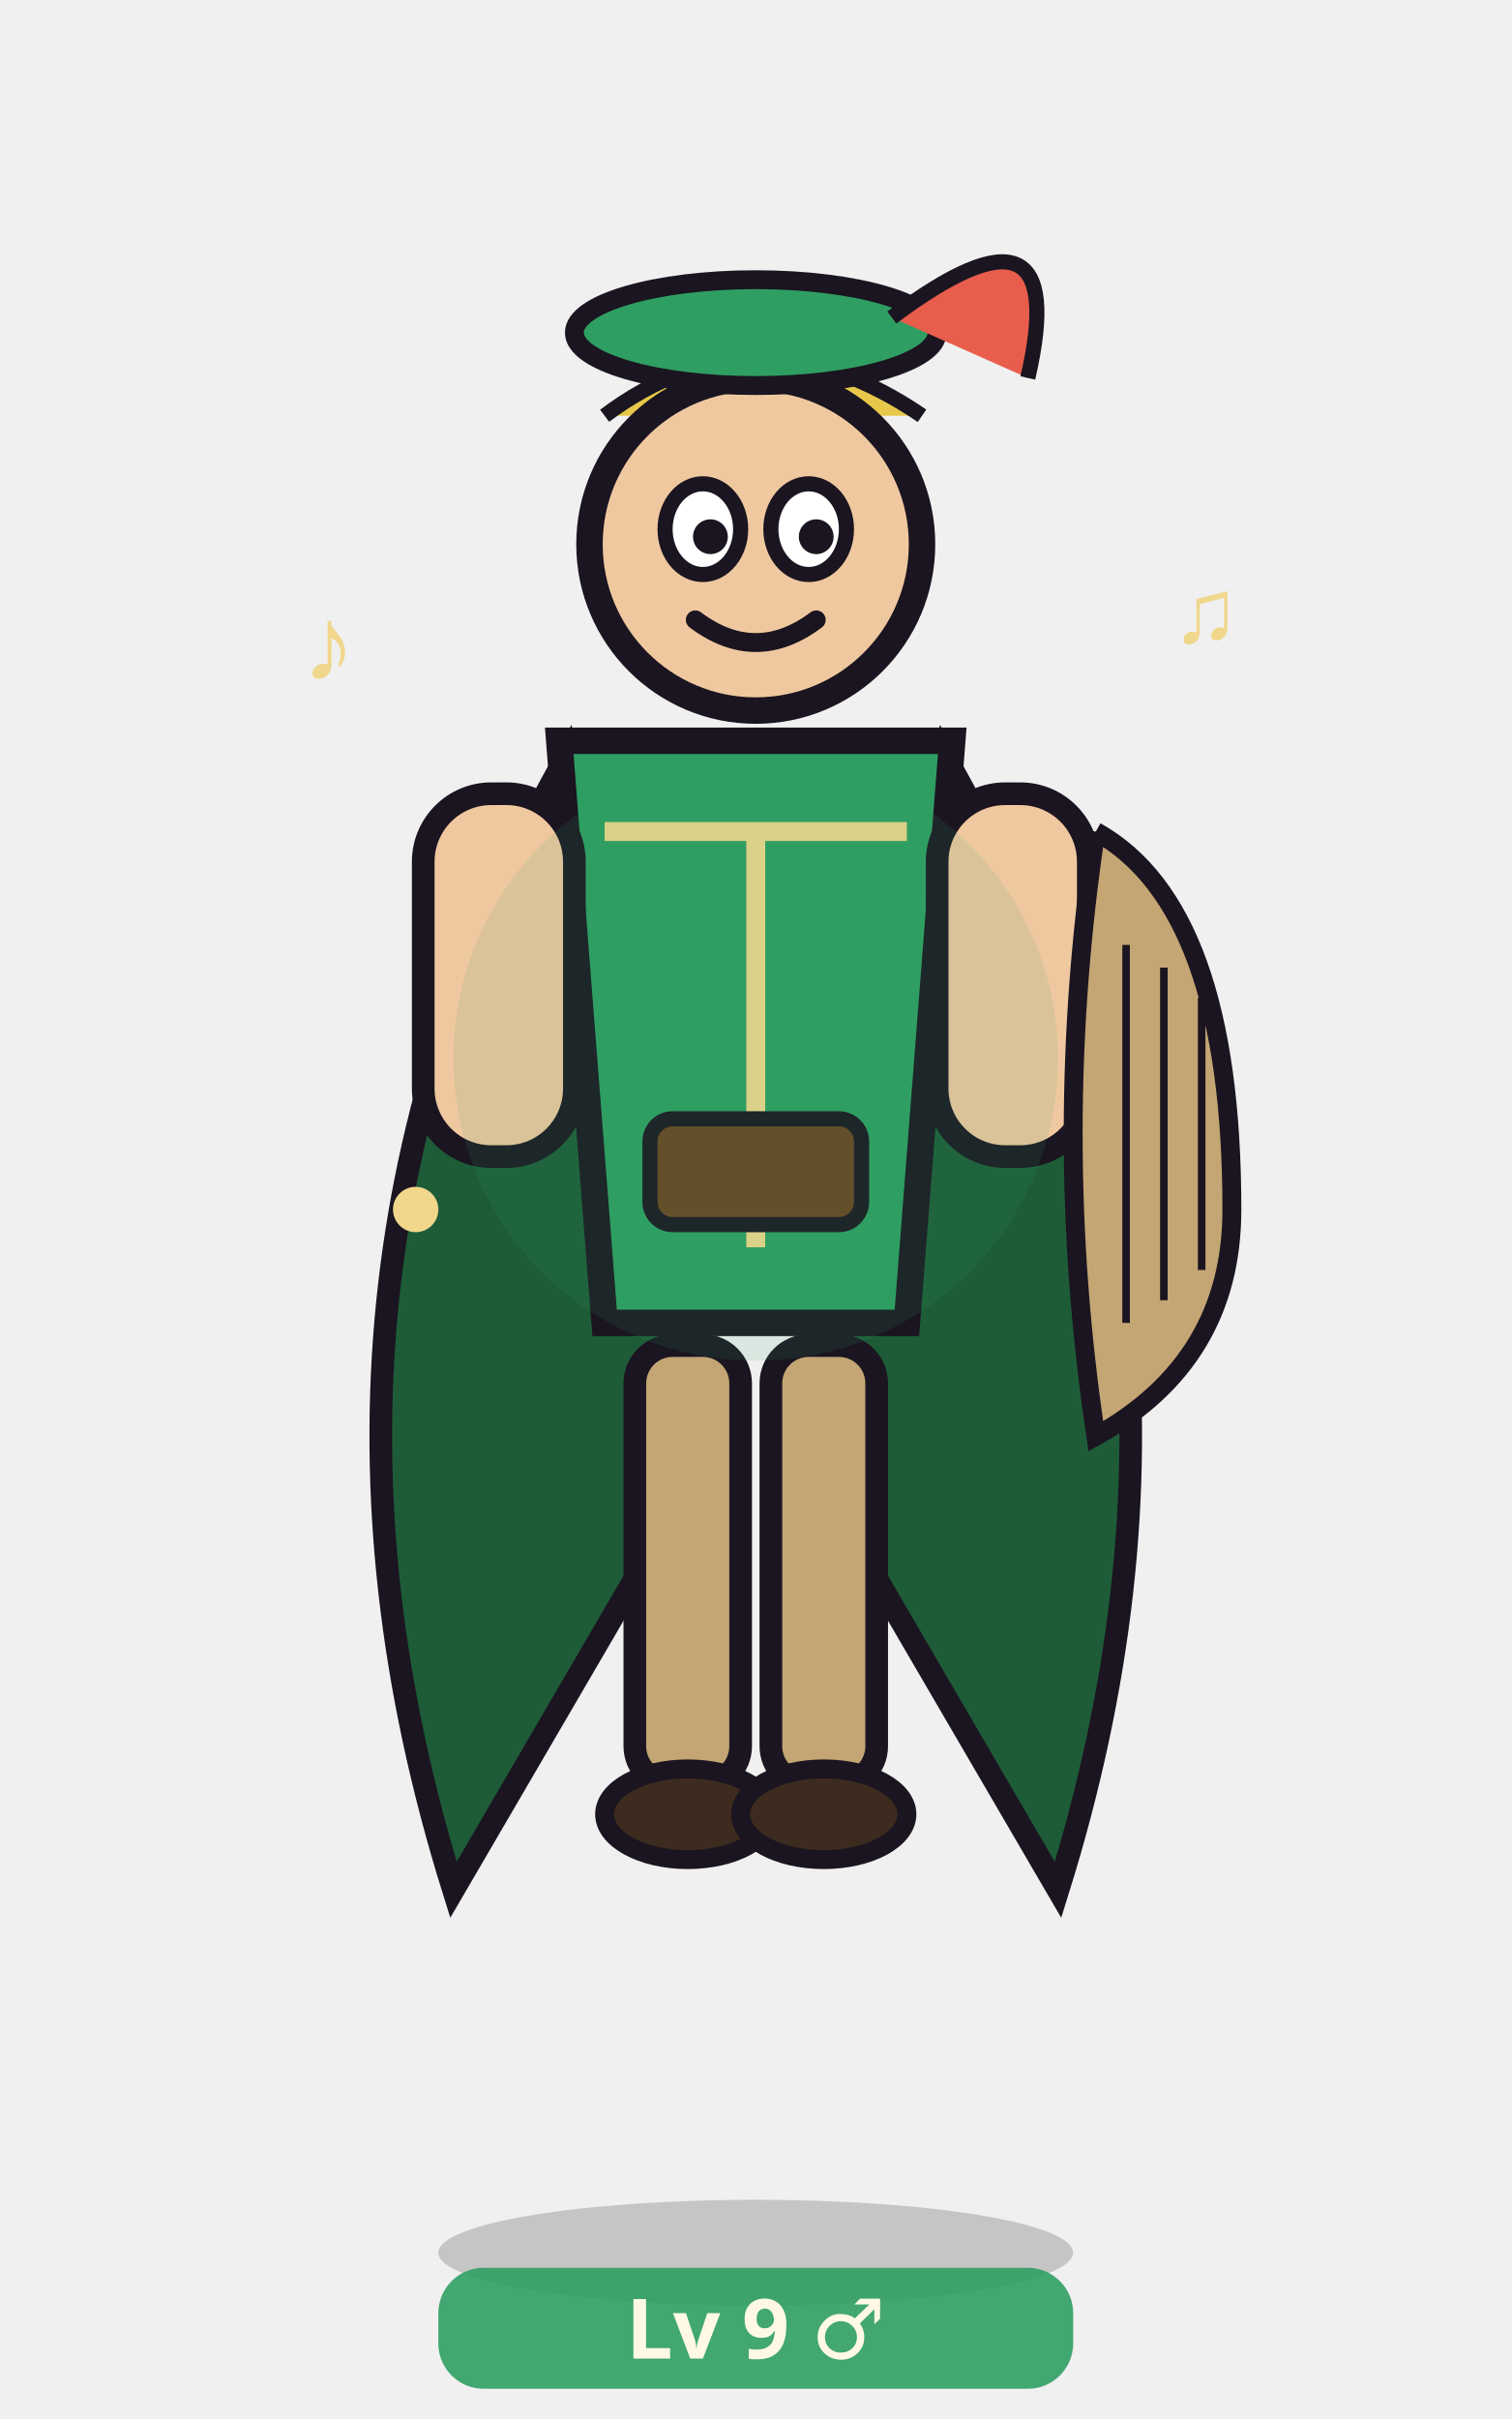
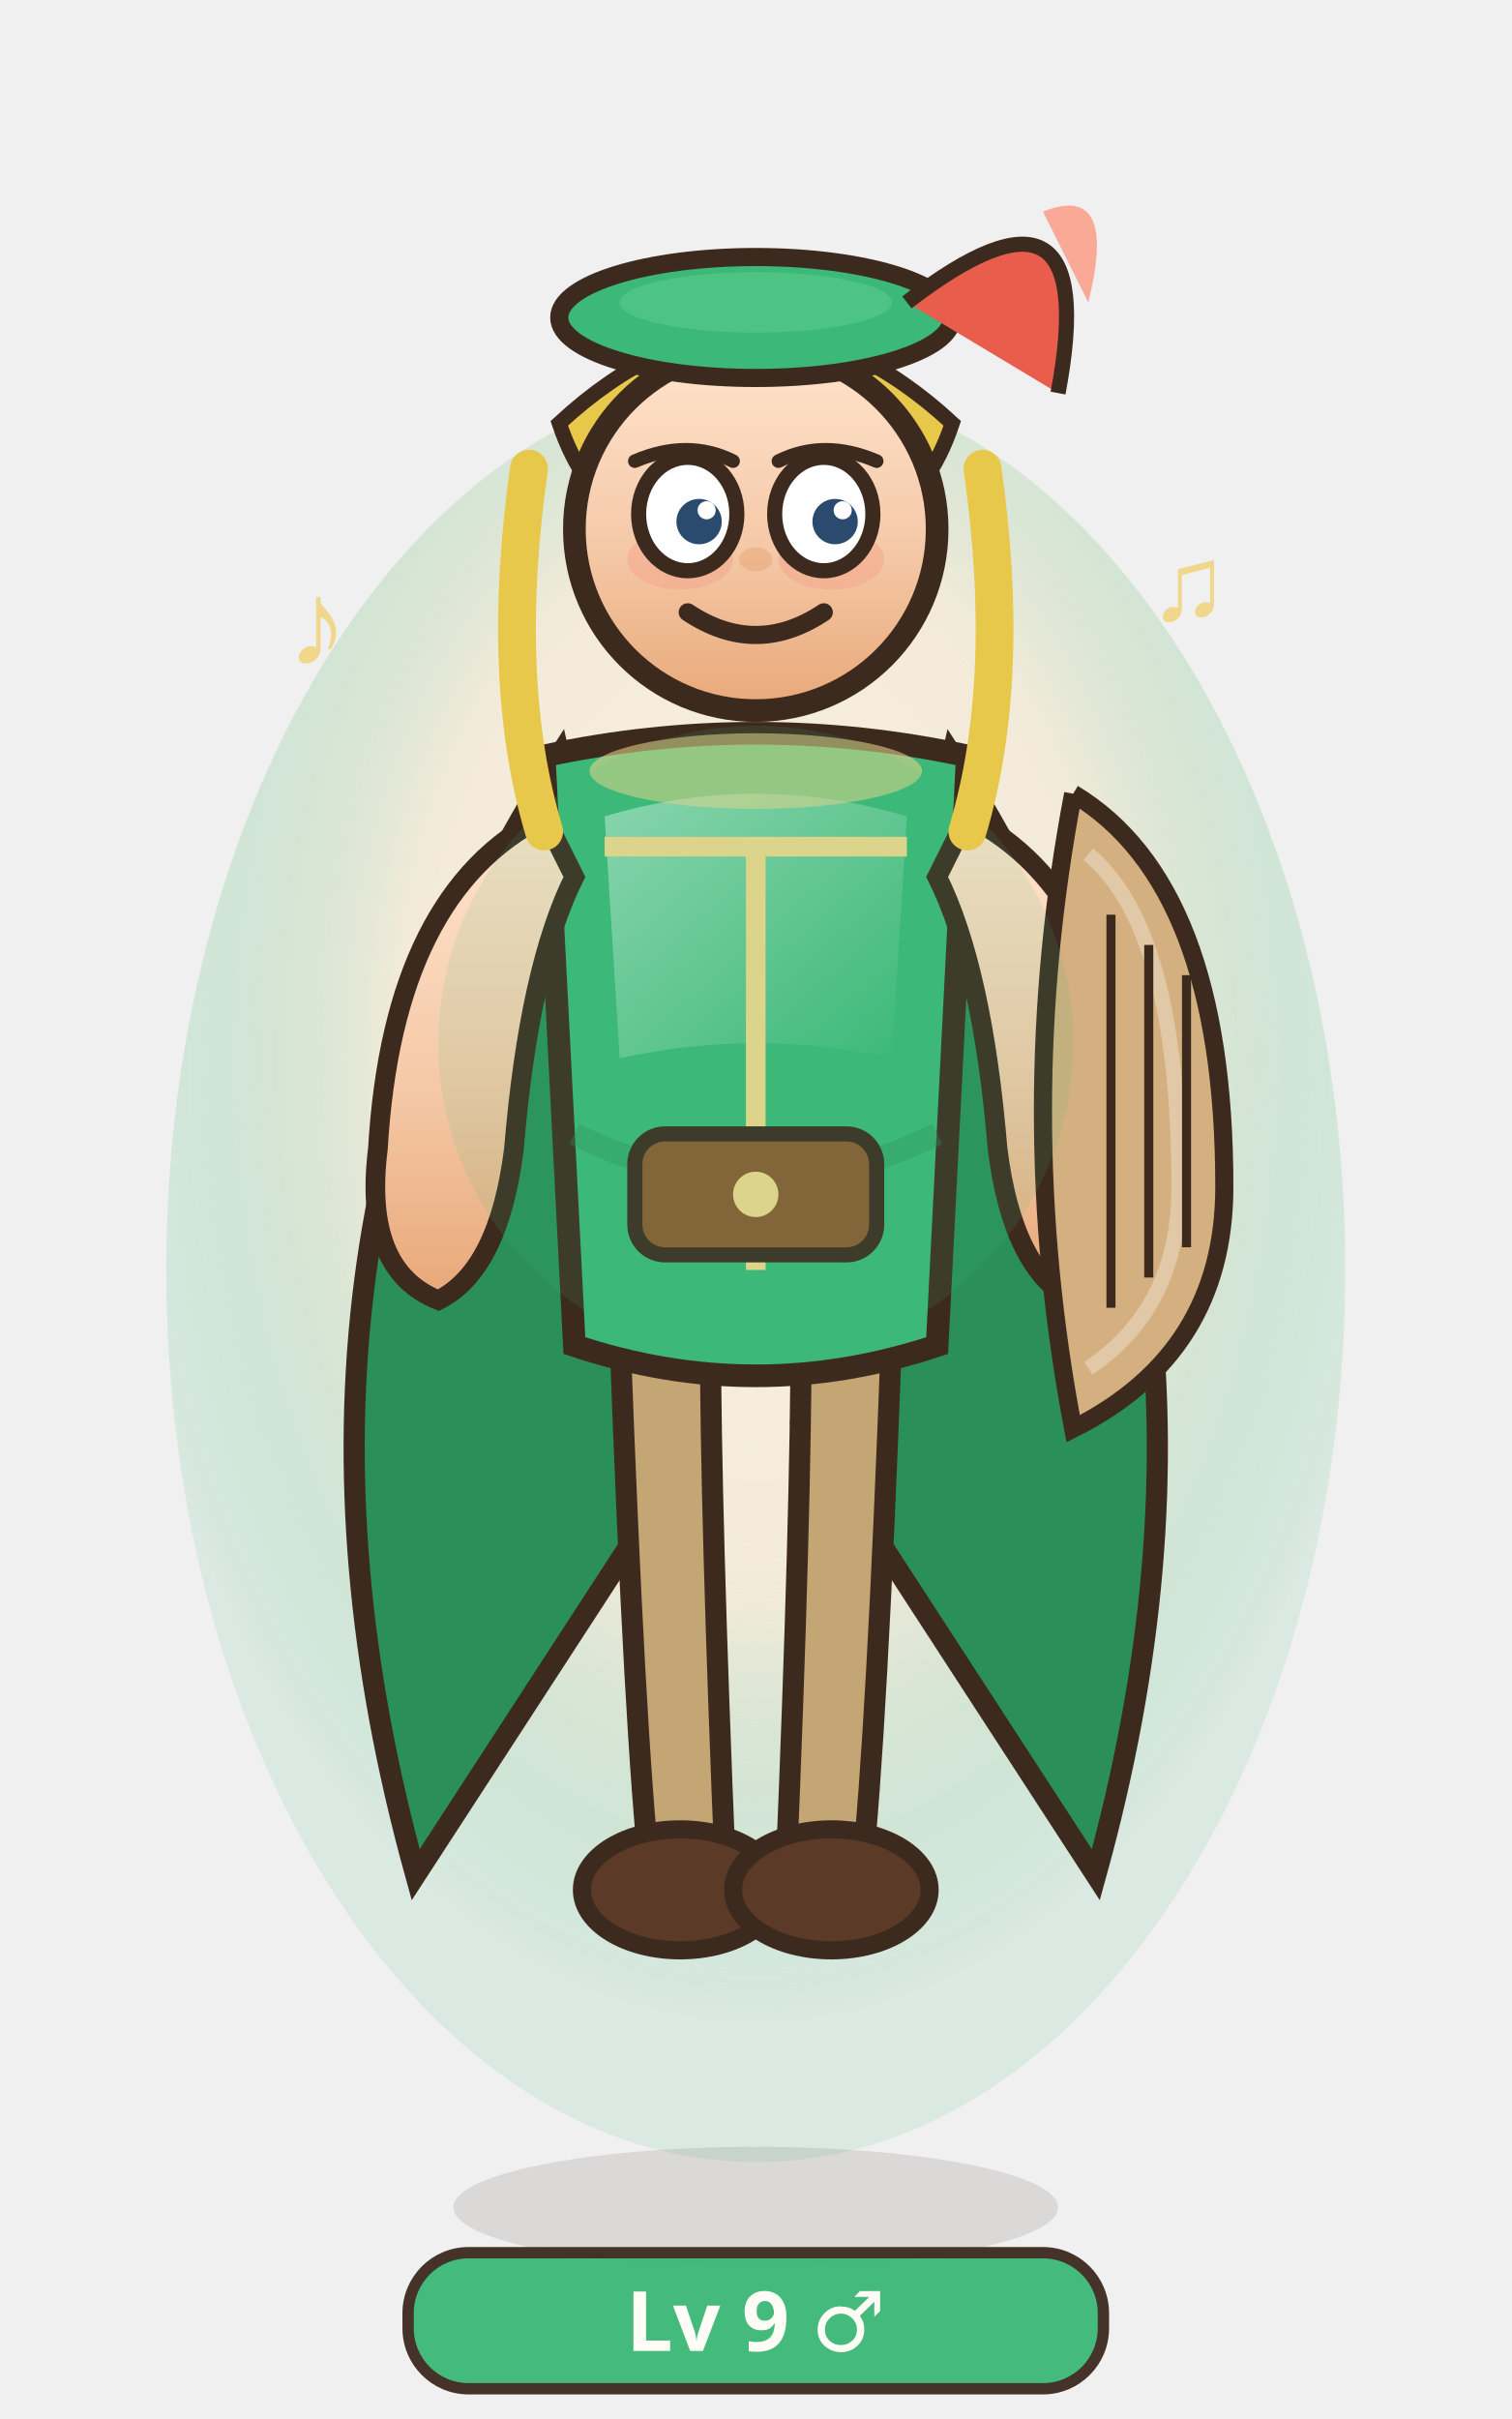
<svg xmlns="http://www.w3.org/2000/svg" viewBox="0 0 200 320" fill="none">
-   <path d="M75 100 Q35 170 60 250 L95 190 Z" fill="#1E5C38" stroke="#1a1520" stroke-width="3" />
-   <path d="M125 100 Q165 170 140 250 L105 190 Z" fill="#1E5C38" stroke="#1a1520" stroke-width="3" />
-   <circle cx="55" cy="160" r="3" fill="#F0D78C" />
-   <circle cx="145" cy="180" r="2.5" fill="#F0D78C" />
-   <ellipse cx="100" cy="298" rx="42" ry="7" fill="#000" opacity="0.18" />
-   <rect x="84" y="178" width="14" height="58" rx="5" fill="#C4A574" stroke="#1a1520" stroke-width="3" />
-   <rect x="102" y="178" width="14" height="58" rx="5" fill="#C4A574" stroke="#1a1520" stroke-width="3" />
-   <ellipse cx="91" cy="240" rx="11" ry="6" fill="#3D2B1F" stroke="#1a1520" stroke-width="2.5" />
-   <ellipse cx="109" cy="240" rx="11" ry="6" fill="#3D2B1F" stroke="#1a1520" stroke-width="2.5" />
-   <path d="M74 98 L126 98 L120 175 L80 175 Z" fill="#2F9E62" stroke="#1a1520" stroke-width="3.5" />
-   <rect x="56" y="105" width="20" height="48" rx="9" fill="#F0C8A0" stroke="#1a1520" stroke-width="3" />
-   <rect x="124" y="105" width="20" height="48" rx="9" fill="#F0C8A0" stroke="#1a1520" stroke-width="3" />
-   <path d="M80 110 H120 M100 110 V165" stroke="#F0D78C" stroke-width="2.5" />
-   <rect x="86" y="148" width="28" height="14" rx="3" fill="#6B4423" stroke="#1a1520" stroke-width="2" />
-   <g transform="translate(145,110)">
-     <path d="M0 0 Q18 10 18 50 Q18 70 0 80 Q-6 40 0 0" fill="#C4A574" stroke="#1a1520" stroke-width="2.5" />
-     <line x1="4" y1="15" x2="4" y2="65" stroke="#1a1520" stroke-width="1" />
-     <line x1="9" y1="18" x2="9" y2="62" stroke="#1a1520" stroke-width="1" />
-     <line x1="14" y1="22" x2="14" y2="58" stroke="#1a1520" stroke-width="1" />
+   <defs>
+     <radialGradient id="bg" cx="50%" cy="38%" r="55%">
+       <stop offset="0%" stop-color="#FFF8E7" stop-opacity="0.95" />
+       <stop offset="55%" stop-color="#F5E6C8" stop-opacity="0.55" />
+       <stop offset="100%" stop-color="#3CB878" stop-opacity="0.12" />
+     </radialGradient>
+     <linearGradient id="skinG" x1="0" y1="0" x2="0" y2="1">
+       <stop offset="0%" stop-color="#FFE4CC" />
+       <stop offset="55%" stop-color="#F5C9A8" />
+       <stop offset="100%" stop-color="#E8A878" />
+     </linearGradient>
+     <linearGradient id="shine" x1="0" y1="0" x2="1" y2="1">
+       <stop offset="0%" stop-color="#fff" stop-opacity="0.45" />
+       <stop offset="100%" stop-color="#fff" stop-opacity="0" />
+     </linearGradient>
+   </defs>
+   <ellipse cx="100" cy="168" rx="78" ry="118" fill="url(#bg)" />
+   <path d="M74 100 Q32 165 55 248 L94 188 Z" fill="#2A8F5A" stroke="#3D2A1F" stroke-width="2.8" />
+   <path d="M126 100 Q168 165 145 248 L106 188 Z" fill="#2A8F5A" stroke="#3D2A1F" stroke-width="2.8" />
+   <circle cx="52" cy="158" r="3.5" fill="#F0D78C" />
+   <circle cx="148" cy="176" r="3" fill="#F0D78C" />
+   <ellipse cx="100" cy="292" rx="40" ry="8" fill="#3D2A1F" opacity="0.12" />
+   <path d="M82 176 Q84 230 86 248 L96 248 Q94 200 94 176 Z" fill="#C4A574" stroke="#3D2A1F" stroke-width="2.8" />
+   <path d="M106 176 Q106 200 104 248 L114 248 Q116 230 118 176 Z" fill="#C4A574" stroke="#3D2A1F" stroke-width="2.8" />
+   <ellipse cx="90" cy="250" rx="13" ry="8" fill="#5C3A28" stroke="#3D2A1F" stroke-width="2.4" />
+   <ellipse cx="110" cy="250" rx="13" ry="8" fill="#5C3A28" stroke="#3D2A1F" stroke-width="2.4" />
+   <path d="M72 100 Q100 94 128 100 L124 178 Q100 186 76 178 Z" fill="#3CB878" stroke="#3D2A1F" stroke-width="3" />
+   <path d="M80 108 Q100 102 120 108 L118 140 Q100 136 82 140 Z" fill="url(#shine)" />
+   <path d="M76 150 Q100 162 124 150" fill="none" stroke="#2A8F5A" stroke-width="3" opacity="0.35" />
+   <path d="M72 108 Q52 118 50 152 Q48 168 58 172 Q66 168 68 152 Q70 128 76 116 Z" fill="url(#skinG)" stroke="#3D2A1F" stroke-width="2.6" />
+   <path d="M128 108 Q148 118 150 152 Q152 168 142 172 Q134 168 132 152 Q130 128 124 116 Z" fill="url(#skinG)" stroke="#3D2A1F" stroke-width="2.6" />
+   <ellipse cx="100" cy="102" rx="22" ry="5" fill="#F0D78C" opacity="0.55" />
+   <path d="M80 112 H120 M100 112 V168" stroke="#F0D78C" stroke-width="2.6" />
+   <rect x="84" y="150" width="32" height="16" rx="4" fill="#8B5A30" stroke="#3D2A1F" stroke-width="2" />
+   <circle cx="100" cy="158" r="3" fill="#F0D78C" />
+   <g transform="translate(142,105)">
+     <path d="M0 0 Q20 12 20 52 Q20 74 0 84 Q-8 42 0 0" fill="#D4B080" stroke="#3D2A1F" stroke-width="2.4" />
+     <path d="M2 8 Q14 18 14 52 Q14 68 2 76" fill="none" stroke="#fff" stroke-width="2" opacity="0.3" />
+     <line x1="5" y1="16" x2="5" y2="68" stroke="#3D2A1F" stroke-width="1.2" />
+     <line x1="10" y1="20" x2="10" y2="64" stroke="#3D2A1F" stroke-width="1.2" />
+     <line x1="15" y1="24" x2="15" y2="60" stroke="#3D2A1F" stroke-width="1.2" />
  </g>
-   <text x="40" y="90" font-size="14" fill="#F0D78C">♪</text>
-   <text x="155" y="85" font-size="12" fill="#F0D78C">♫</text>
-   <circle cx="100" cy="140" r="40" fill="#2F9E62" opacity="0.12" />
-   <path d="M80 55 Q100 40 122 55" fill="#E8C84A" stroke="#1a1520" stroke-width="2" />
-   <circle cx="100" cy="72" r="22" fill="#F0C8A0" stroke="#1a1520" stroke-width="3.5" />
-   <ellipse cx="93" cy="70" rx="5" ry="6" fill="#fff" stroke="#1a1520" stroke-width="2" />
-   <ellipse cx="107" cy="70" rx="5" ry="6" fill="#fff" stroke="#1a1520" stroke-width="2" />
-   <circle cx="94" cy="71" r="2.3" fill="#1a1520" />
-   <circle cx="108" cy="71" r="2.3" fill="#1a1520" />
-   <path d="M92 82 Q100 88 108 82" stroke="#1a1520" stroke-width="2.5" fill="none" stroke-linecap="round" />
-   <ellipse cx="100" cy="44" rx="24" ry="7" fill="#2F9E62" stroke="#1a1520" stroke-width="2.5" />
-   <path d="M118 42 Q142 24 136 50" fill="#E85D4C" stroke="#1a1520" stroke-width="2" />
-   <rect x="58" y="300" width="84" height="16" rx="6" fill="#2F9E62" opacity="0.9" />
-   <text x="100" y="312" text-anchor="middle" font-family="Verdana, sans-serif" font-size="11" font-weight="700" fill="#FFF8E7">Lv 9 ♂</text>
+   <text x="38" y="88" font-size="16" fill="#F0D78C">♪</text>
+   <text x="152" y="82" font-size="14" fill="#F0D78C">♫</text>
+   <circle cx="100" cy="138" r="42" fill="#3CB878" opacity="0.12" />
+   <path d="M74 56 Q100 32 126 56 Q120 74 100 72 Q80 74 74 56 Z" fill="#E8C84A" stroke="#3D2A1F" stroke-width="2" />
+   <path d="M70 62 Q66 90 72 110" fill="none" stroke="#E8C84A" stroke-width="5" stroke-linecap="round" />
+   <path d="M130 62 Q134 90 128 110" fill="none" stroke="#E8C84A" stroke-width="5" stroke-linecap="round" />
+   <circle cx="100" cy="70" r="24" fill="url(#skinG)" stroke="#3D2A1F" stroke-width="3" />
+   <ellipse cx="90" cy="74" rx="7" ry="4" fill="#F4A08A" opacity="0.45" />
+   <ellipse cx="110" cy="74" rx="7" ry="4" fill="#F4A08A" opacity="0.45" />
+   <ellipse cx="91" cy="68" rx="6.5" ry="7.5" fill="#fff" stroke="#3D2A1F" stroke-width="2" />
+   <ellipse cx="109" cy="68" rx="6.5" ry="7.5" fill="#fff" stroke="#3D2A1F" stroke-width="2" />
+   <circle cx="92.5" cy="69" r="3" fill="#2A4A6E" />
+   <circle cx="110.5" cy="69" r="3" fill="#2A4A6E" />
+   <circle cx="93.5" cy="67.5" r="1.2" fill="#fff" />
+   <circle cx="111.5" cy="67.5" r="1.2" fill="#fff" />
+   <path d="M84 61 Q91 58 97 61" stroke="#3D2A1F" stroke-width="1.8" fill="none" stroke-linecap="round" />
+   <path d="M103 61 Q109 58 116 61" stroke="#3D2A1F" stroke-width="1.8" fill="none" stroke-linecap="round" />
+   <ellipse cx="100" cy="74" rx="2.2" ry="1.6" fill="#E8A878" opacity="0.55" />
+   <path d="M91 81 Q100 87 109 81" stroke="#3D2A1F" stroke-width="2.4" fill="none" stroke-linecap="round" />
+   <ellipse cx="100" cy="42" rx="26" ry="8" fill="#3CB878" stroke="#3D2A1F" stroke-width="2.4" />
+   <ellipse cx="100" cy="40" rx="18" ry="4" fill="#5FD090" opacity="0.5" />
+   <path d="M120 40 Q146 20 140 52" fill="#E85D4C" stroke="#3D2A1F" stroke-width="2" />
+   <path d="M138 28 Q148 24 144 40" fill="#FF8A70" opacity="0.7" />
+   <rect x="54" y="298" width="92" height="18" rx="8" fill="#3CB878" stroke="#3D2A1F" stroke-width="1.5" opacity="0.95" />
+   <text x="100" y="311" text-anchor="middle" font-family="Verdana, sans-serif" font-size="11" font-weight="700" fill="#FFFDF5">Lv 9 ♂</text>
</svg>
